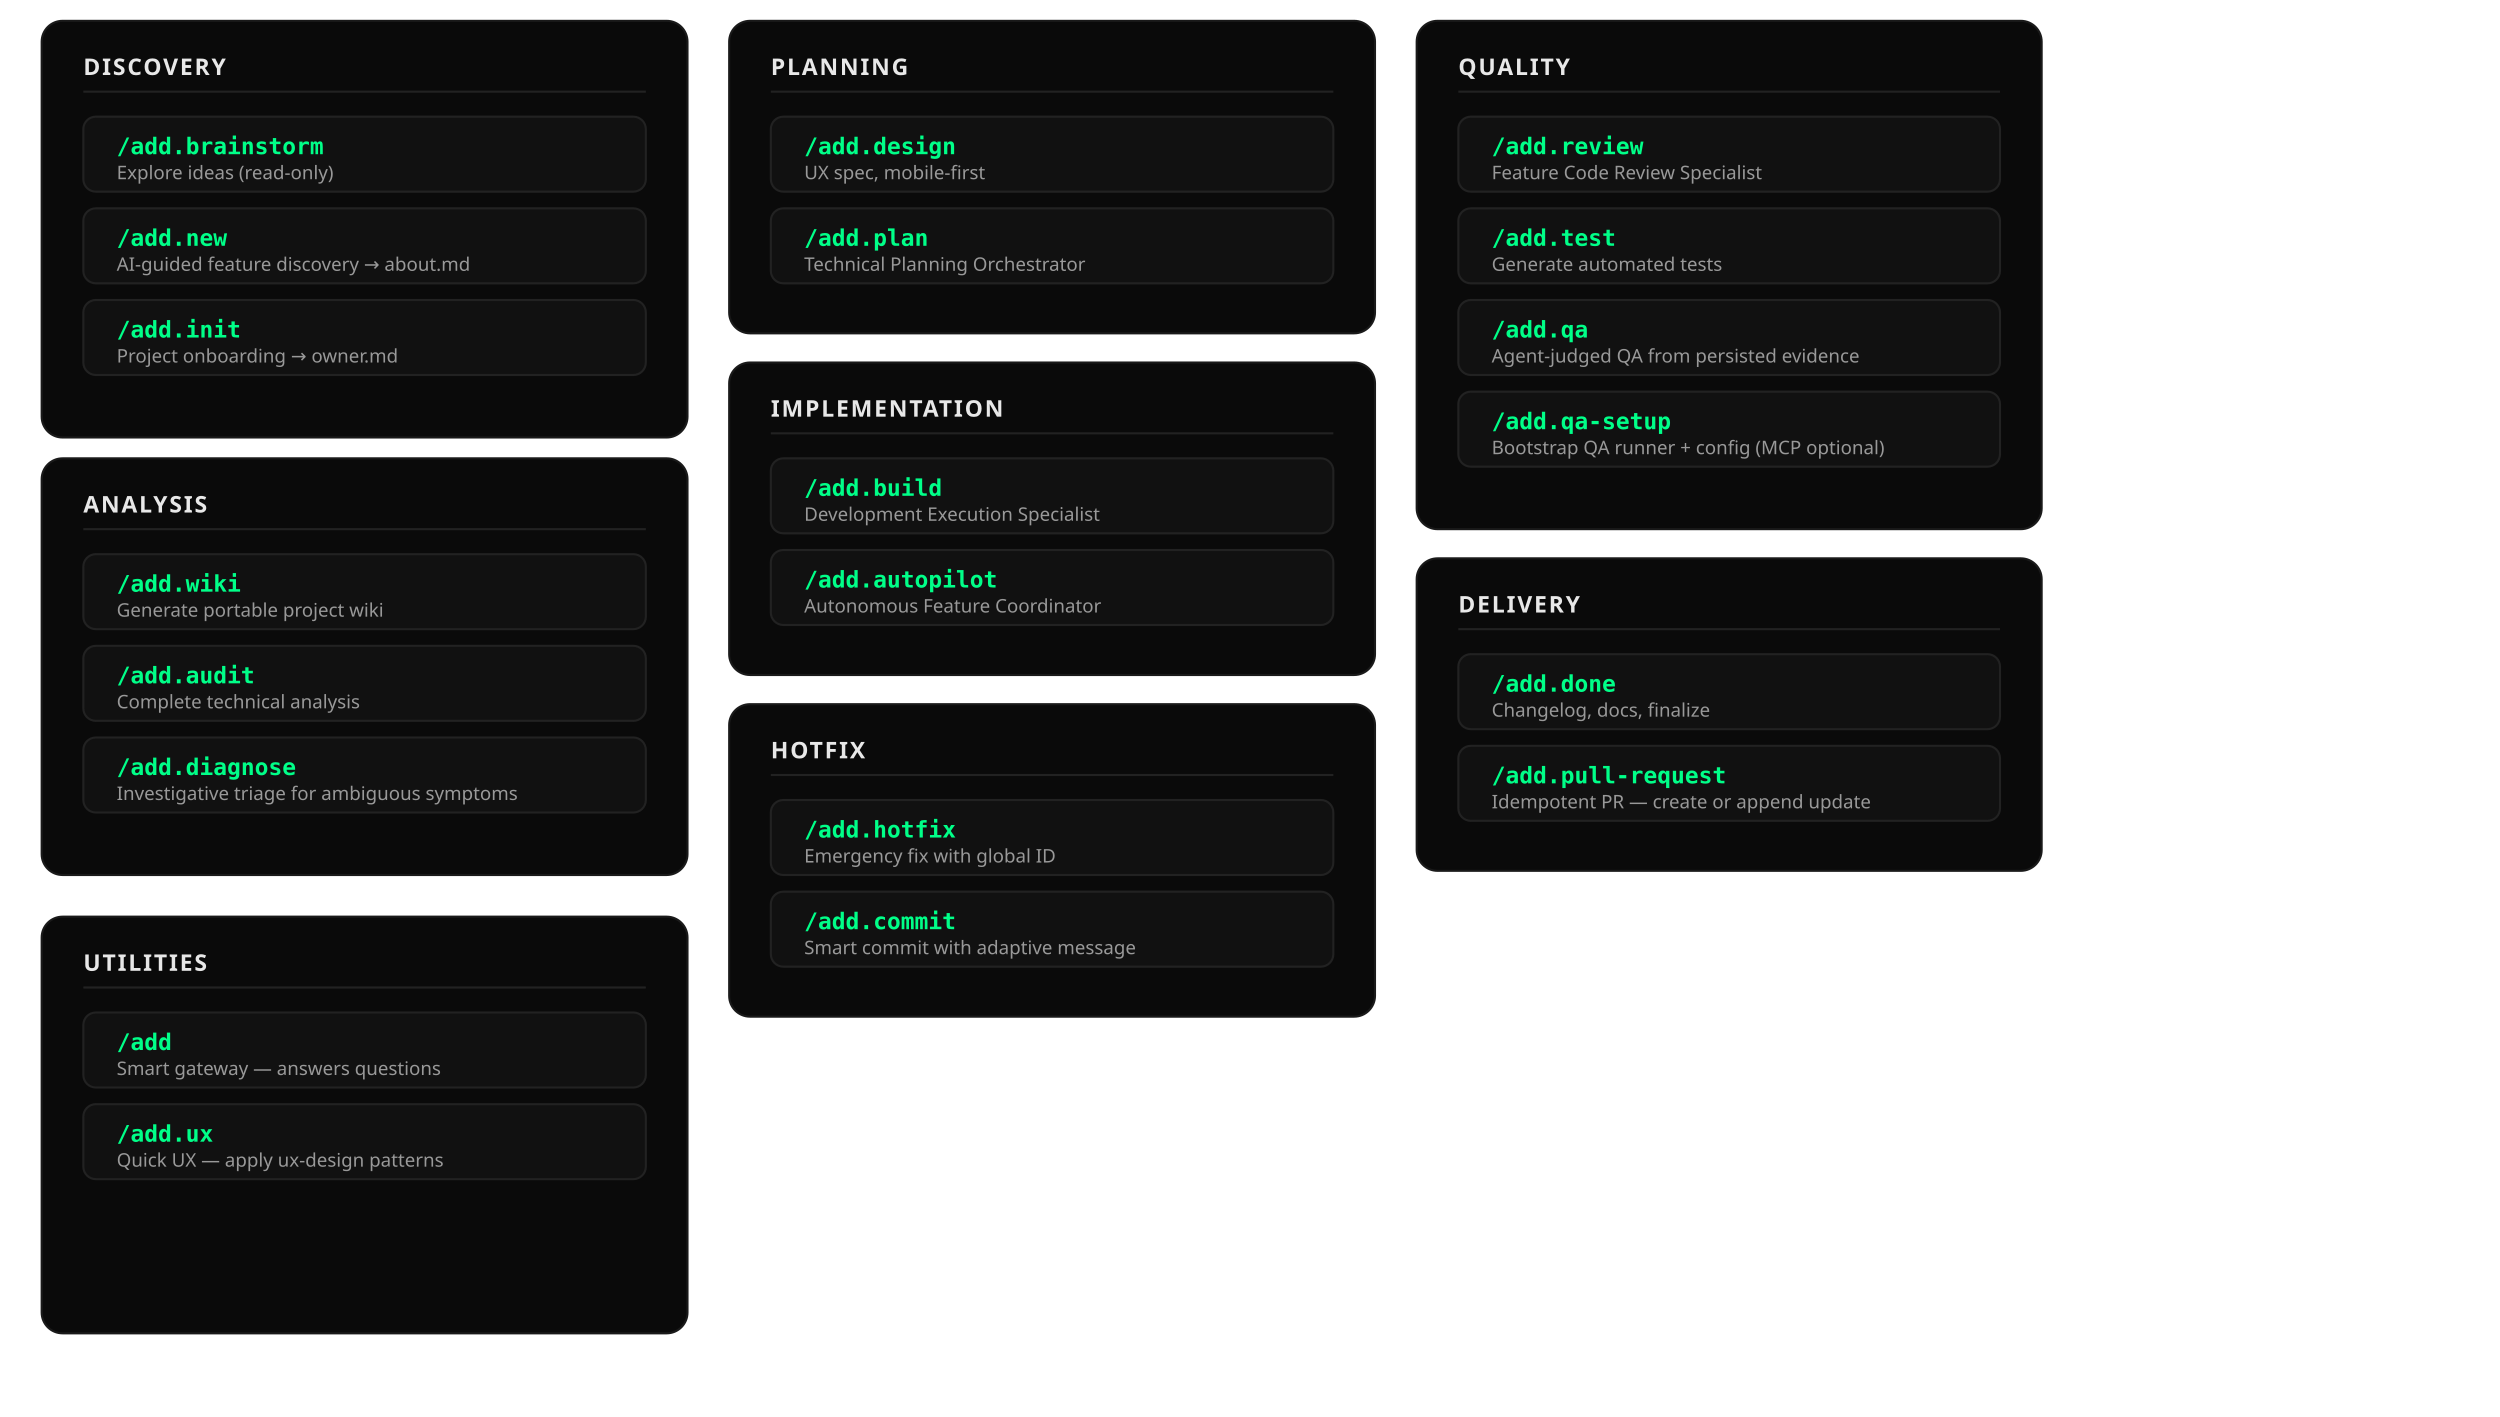
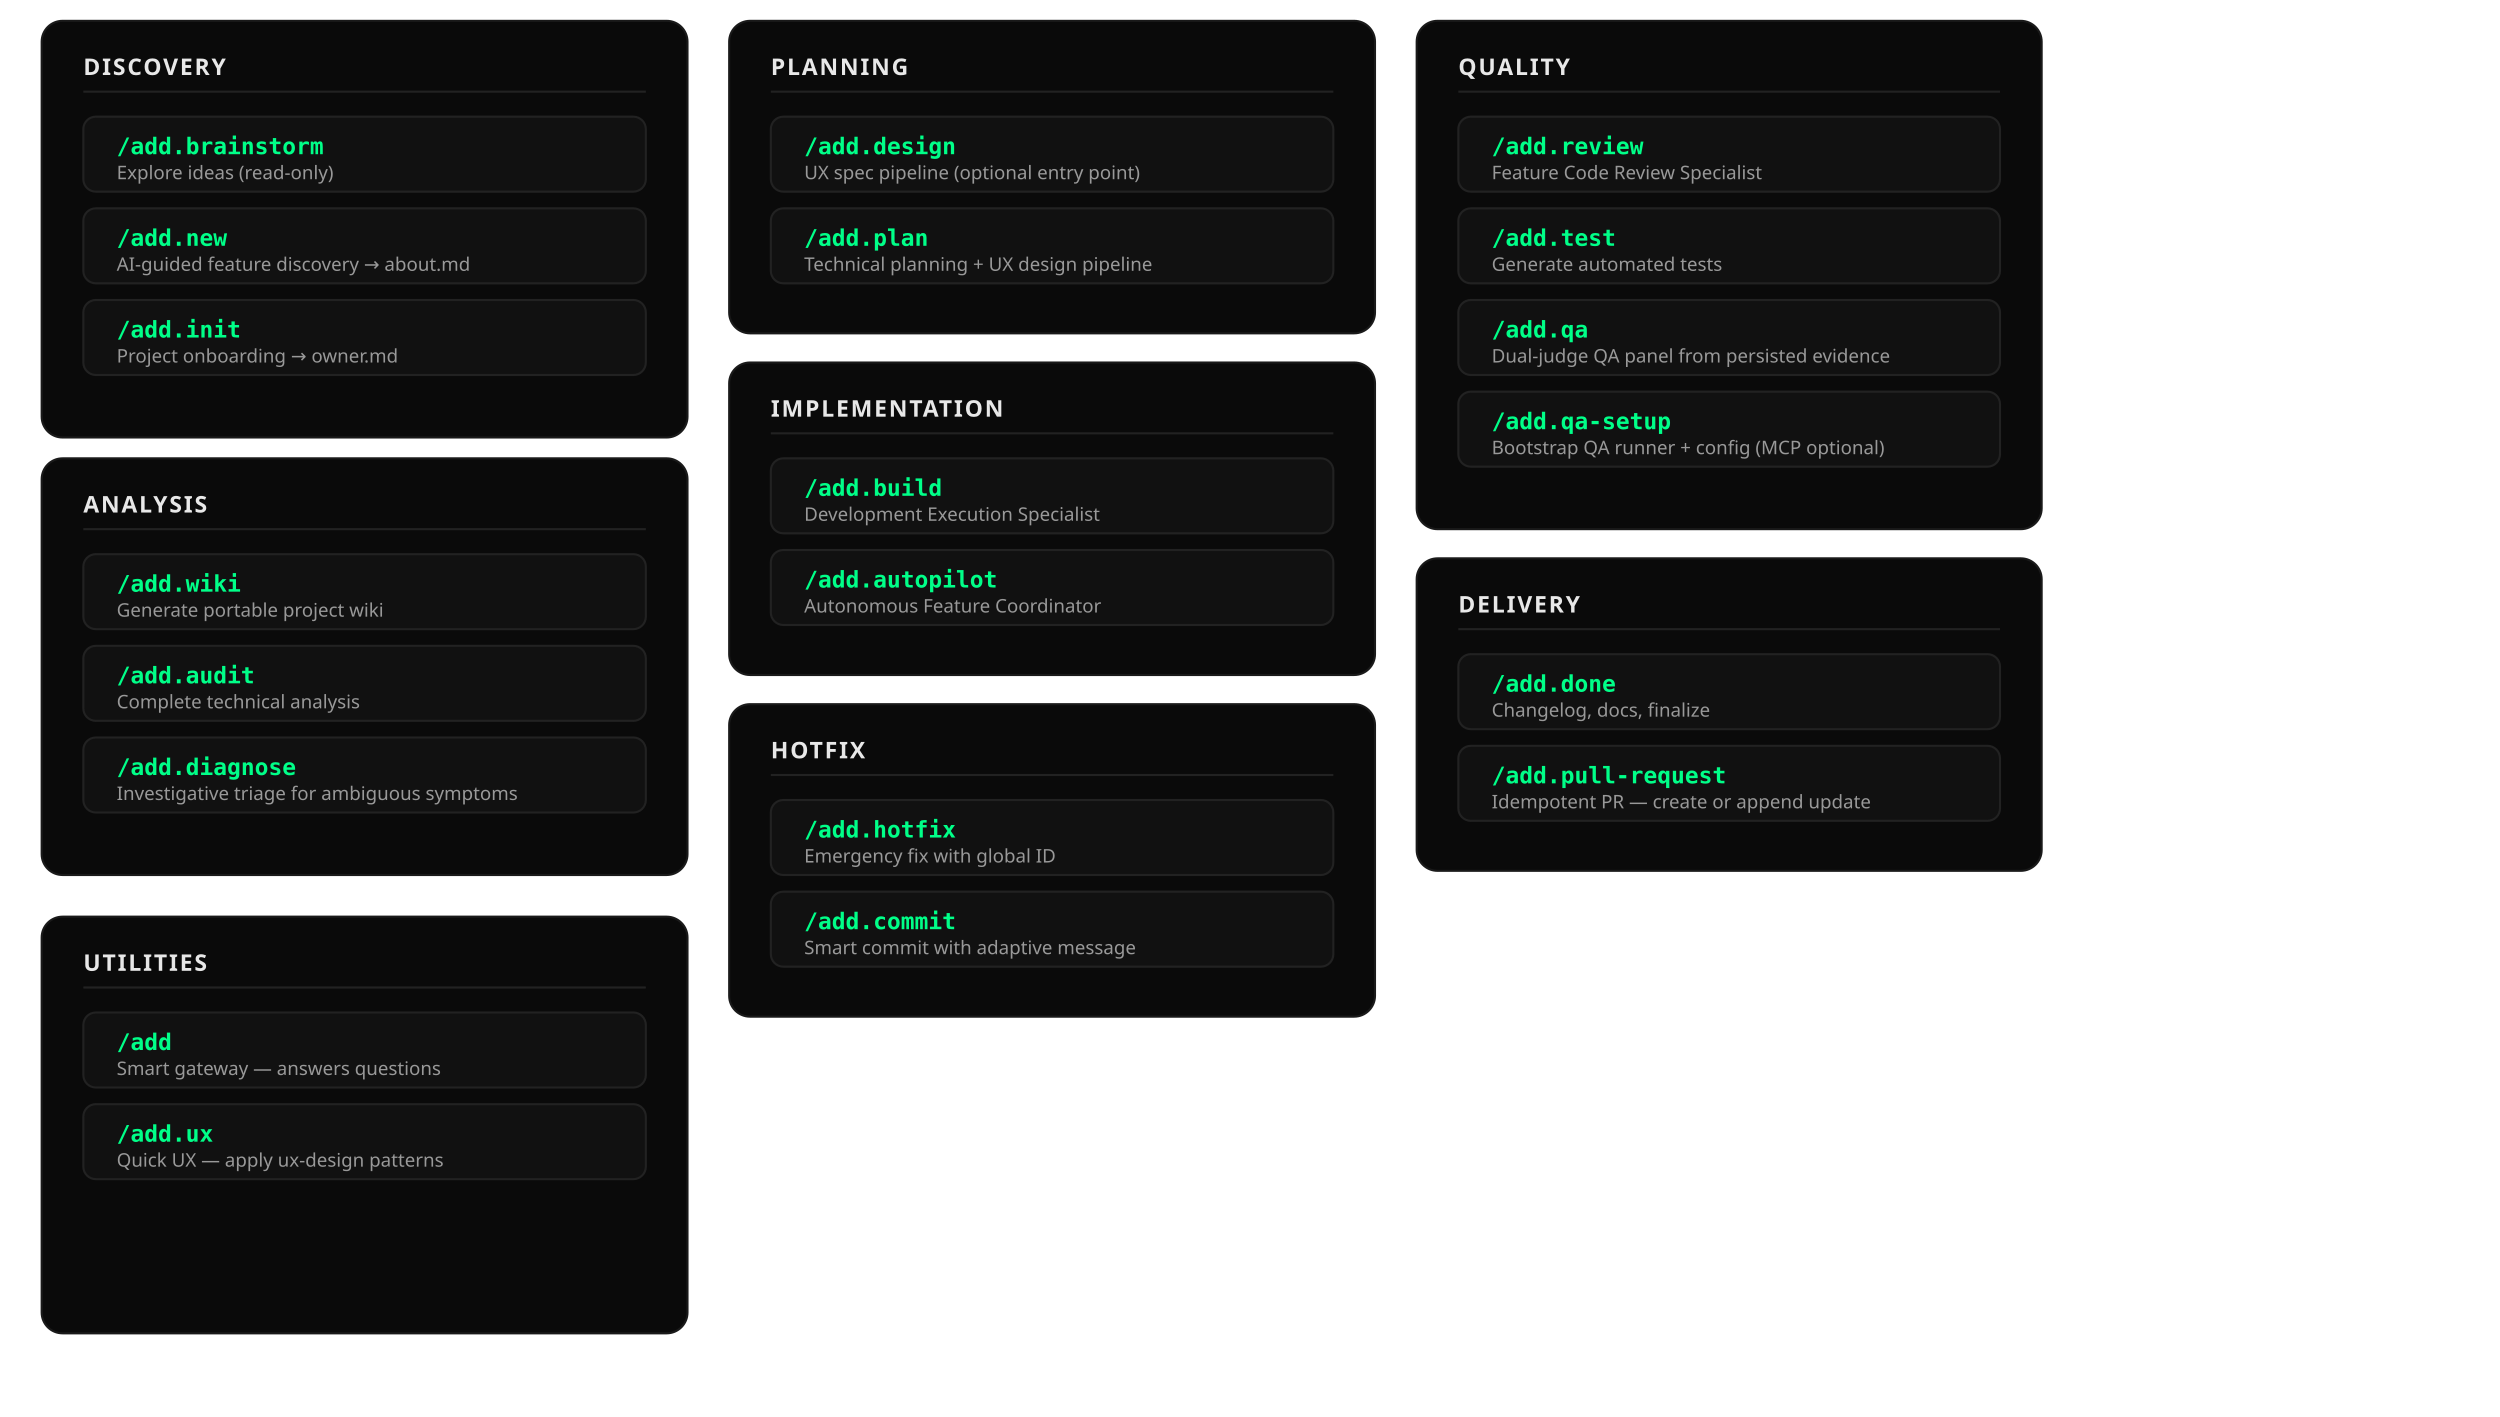
<svg xmlns="http://www.w3.org/2000/svg" viewBox="0 0 1200 680" fill="none">
  <style>
    .cat-label { fill: #e8e8e8; font-family: 'Syne', sans-serif; font-size: 13px; font-weight: 700; }
    .cat-line { stroke: #222; stroke-width: 1; }
    .cmd-box { fill: #111; stroke: #222; stroke-width: 1; rx: 6; }
    .cmd-name { fill: #00ff88; font-family: 'JetBrains Mono', monospace; font-size: 11px; font-weight: 600; }
    .cmd-desc { fill: #999; font-family: 'Outfit', sans-serif; font-size: 9px; }
    .group-bg { fill: #0a0a0a; stroke: #1a1a1a; stroke-width: 1; rx: 10; }
    .group-title { fill: #e8e8e8; font-family: 'Syne', sans-serif; font-size: 11px; font-weight: 800; letter-spacing: 0.08em; }
  </style>
  <rect x="20" y="10" width="310" height="200" class="group-bg" />
  <text x="40" y="36" class="group-title">DISCOVERY</text>
  <line x1="40" y1="44" x2="310" y2="44" class="cat-line" />
  <rect x="40" y="56" width="270" height="36" class="cmd-box" />
  <text x="56" y="74" class="cmd-name">/add.brainstorm</text>
  <text x="56" y="86" class="cmd-desc">Explore ideas (read-only)</text>
  <rect x="40" y="100" width="270" height="36" class="cmd-box" />
  <text x="56" y="118" class="cmd-name">/add.new</text>
  <text x="56" y="130" class="cmd-desc">AI-guided feature discovery → about.md</text>
  <rect x="40" y="144" width="270" height="36" class="cmd-box" />
  <text x="56" y="162" class="cmd-name">/add.init</text>
  <text x="56" y="174" class="cmd-desc">Project onboarding → owner.md</text>
  <rect x="20" y="220" width="310" height="200" class="group-bg" />
  <text x="40" y="246" class="group-title">ANALYSIS</text>
  <line x1="40" y1="254" x2="310" y2="254" class="cat-line" />
  <rect x="40" y="266" width="270" height="36" class="cmd-box" />
  <text x="56" y="284" class="cmd-name">/add.wiki</text>
  <text x="56" y="296" class="cmd-desc">Generate portable project wiki</text>
  <rect x="40" y="310" width="270" height="36" class="cmd-box" />
  <text x="56" y="328" class="cmd-name">/add.audit</text>
  <text x="56" y="340" class="cmd-desc">Complete technical analysis</text>
  <rect x="40" y="354" width="270" height="36" class="cmd-box" />
  <text x="56" y="372" class="cmd-name">/add.diagnose</text>
  <text x="56" y="384" class="cmd-desc">Investigative triage for ambiguous symptoms</text>
  <rect x="350" y="10" width="310" height="150" class="group-bg" />
  <text x="370" y="36" class="group-title">PLANNING</text>
  <line x1="370" y1="44" x2="640" y2="44" class="cat-line" />
  <rect x="370" y="56" width="270" height="36" class="cmd-box" />
  <text x="386" y="74" class="cmd-name">/add.design</text>
-   <text x="386" y="86" class="cmd-desc">UX spec, mobile-first</text>
+   <text x="386" y="86" class="cmd-desc">UX spec pipeline (optional entry point)</text>
  <rect x="370" y="100" width="270" height="36" class="cmd-box" />
  <text x="386" y="118" class="cmd-name">/add.plan</text>
-   <text x="386" y="130" class="cmd-desc">Technical Planning Orchestrator</text>
+   <text x="386" y="130" class="cmd-desc">Technical planning + UX design pipeline</text>
  <rect x="350" y="174" width="310" height="150" class="group-bg" />
  <text x="370" y="200" class="group-title">IMPLEMENTATION</text>
  <line x1="370" y1="208" x2="640" y2="208" class="cat-line" />
  <rect x="370" y="220" width="270" height="36" class="cmd-box" />
  <text x="386" y="238" class="cmd-name">/add.build</text>
  <text x="386" y="250" class="cmd-desc">Development Execution Specialist</text>
  <rect x="370" y="264" width="270" height="36" class="cmd-box" />
  <text x="386" y="282" class="cmd-name">/add.autopilot</text>
  <text x="386" y="294" class="cmd-desc">Autonomous Feature Coordinator</text>
  <rect x="350" y="338" width="310" height="150" class="group-bg" />
  <text x="370" y="364" class="group-title">HOTFIX</text>
  <line x1="370" y1="372" x2="640" y2="372" class="cat-line" />
  <rect x="370" y="384" width="270" height="36" class="cmd-box" />
  <text x="386" y="402" class="cmd-name">/add.hotfix</text>
  <text x="386" y="414" class="cmd-desc">Emergency fix with global ID</text>
  <rect x="370" y="428" width="270" height="36" class="cmd-box" />
  <text x="386" y="446" class="cmd-name">/add.commit</text>
  <text x="386" y="458" class="cmd-desc">Smart commit with adaptive message</text>
  <rect x="680" y="10" width="300" height="244" class="group-bg" />
  <text x="700" y="36" class="group-title">QUALITY</text>
  <line x1="700" y1="44" x2="960" y2="44" class="cat-line" />
  <rect x="700" y="56" width="260" height="36" class="cmd-box" />
  <text x="716" y="74" class="cmd-name">/add.review</text>
  <text x="716" y="86" class="cmd-desc">Feature Code Review Specialist</text>
  <rect x="700" y="100" width="260" height="36" class="cmd-box" />
  <text x="716" y="118" class="cmd-name">/add.test</text>
  <text x="716" y="130" class="cmd-desc">Generate automated tests</text>
  <rect x="700" y="144" width="260" height="36" class="cmd-box" />
  <text x="716" y="162" class="cmd-name">/add.qa</text>
-   <text x="716" y="174" class="cmd-desc">Agent-judged QA from persisted evidence</text>
+   <text x="716" y="174" class="cmd-desc">Dual-judge QA panel from persisted evidence</text>
  <rect x="700" y="188" width="260" height="36" class="cmd-box" />
  <text x="716" y="206" class="cmd-name">/add.qa-setup</text>
  <text x="716" y="218" class="cmd-desc">Bootstrap QA runner + config (MCP optional)</text>
  <rect x="680" y="268" width="300" height="150" class="group-bg" />
  <text x="700" y="294" class="group-title">DELIVERY</text>
  <line x1="700" y1="302" x2="960" y2="302" class="cat-line" />
  <rect x="700" y="314" width="260" height="36" class="cmd-box" />
  <text x="716" y="332" class="cmd-name">/add.done</text>
  <text x="716" y="344" class="cmd-desc">Changelog, docs, finalize</text>
  <rect x="700" y="358" width="260" height="36" class="cmd-box" />
  <text x="716" y="376" class="cmd-name">/add.pull-request</text>
  <text x="716" y="388" class="cmd-desc">Idempotent PR — create or append update</text>
  <rect x="20" y="440" width="310" height="200" class="group-bg" />
  <text x="40" y="466" class="group-title">UTILITIES</text>
  <line x1="40" y1="474" x2="310" y2="474" class="cat-line" />
  <rect x="40" y="486" width="270" height="36" class="cmd-box" />
  <text x="56" y="504" class="cmd-name">/add</text>
  <text x="56" y="516" class="cmd-desc">Smart gateway — answers questions</text>
  <rect x="40" y="530" width="270" height="36" class="cmd-box" />
  <text x="56" y="548" class="cmd-name">/add.ux</text>
  <text x="56" y="560" class="cmd-desc">Quick UX — apply ux-design patterns</text>
</svg>
